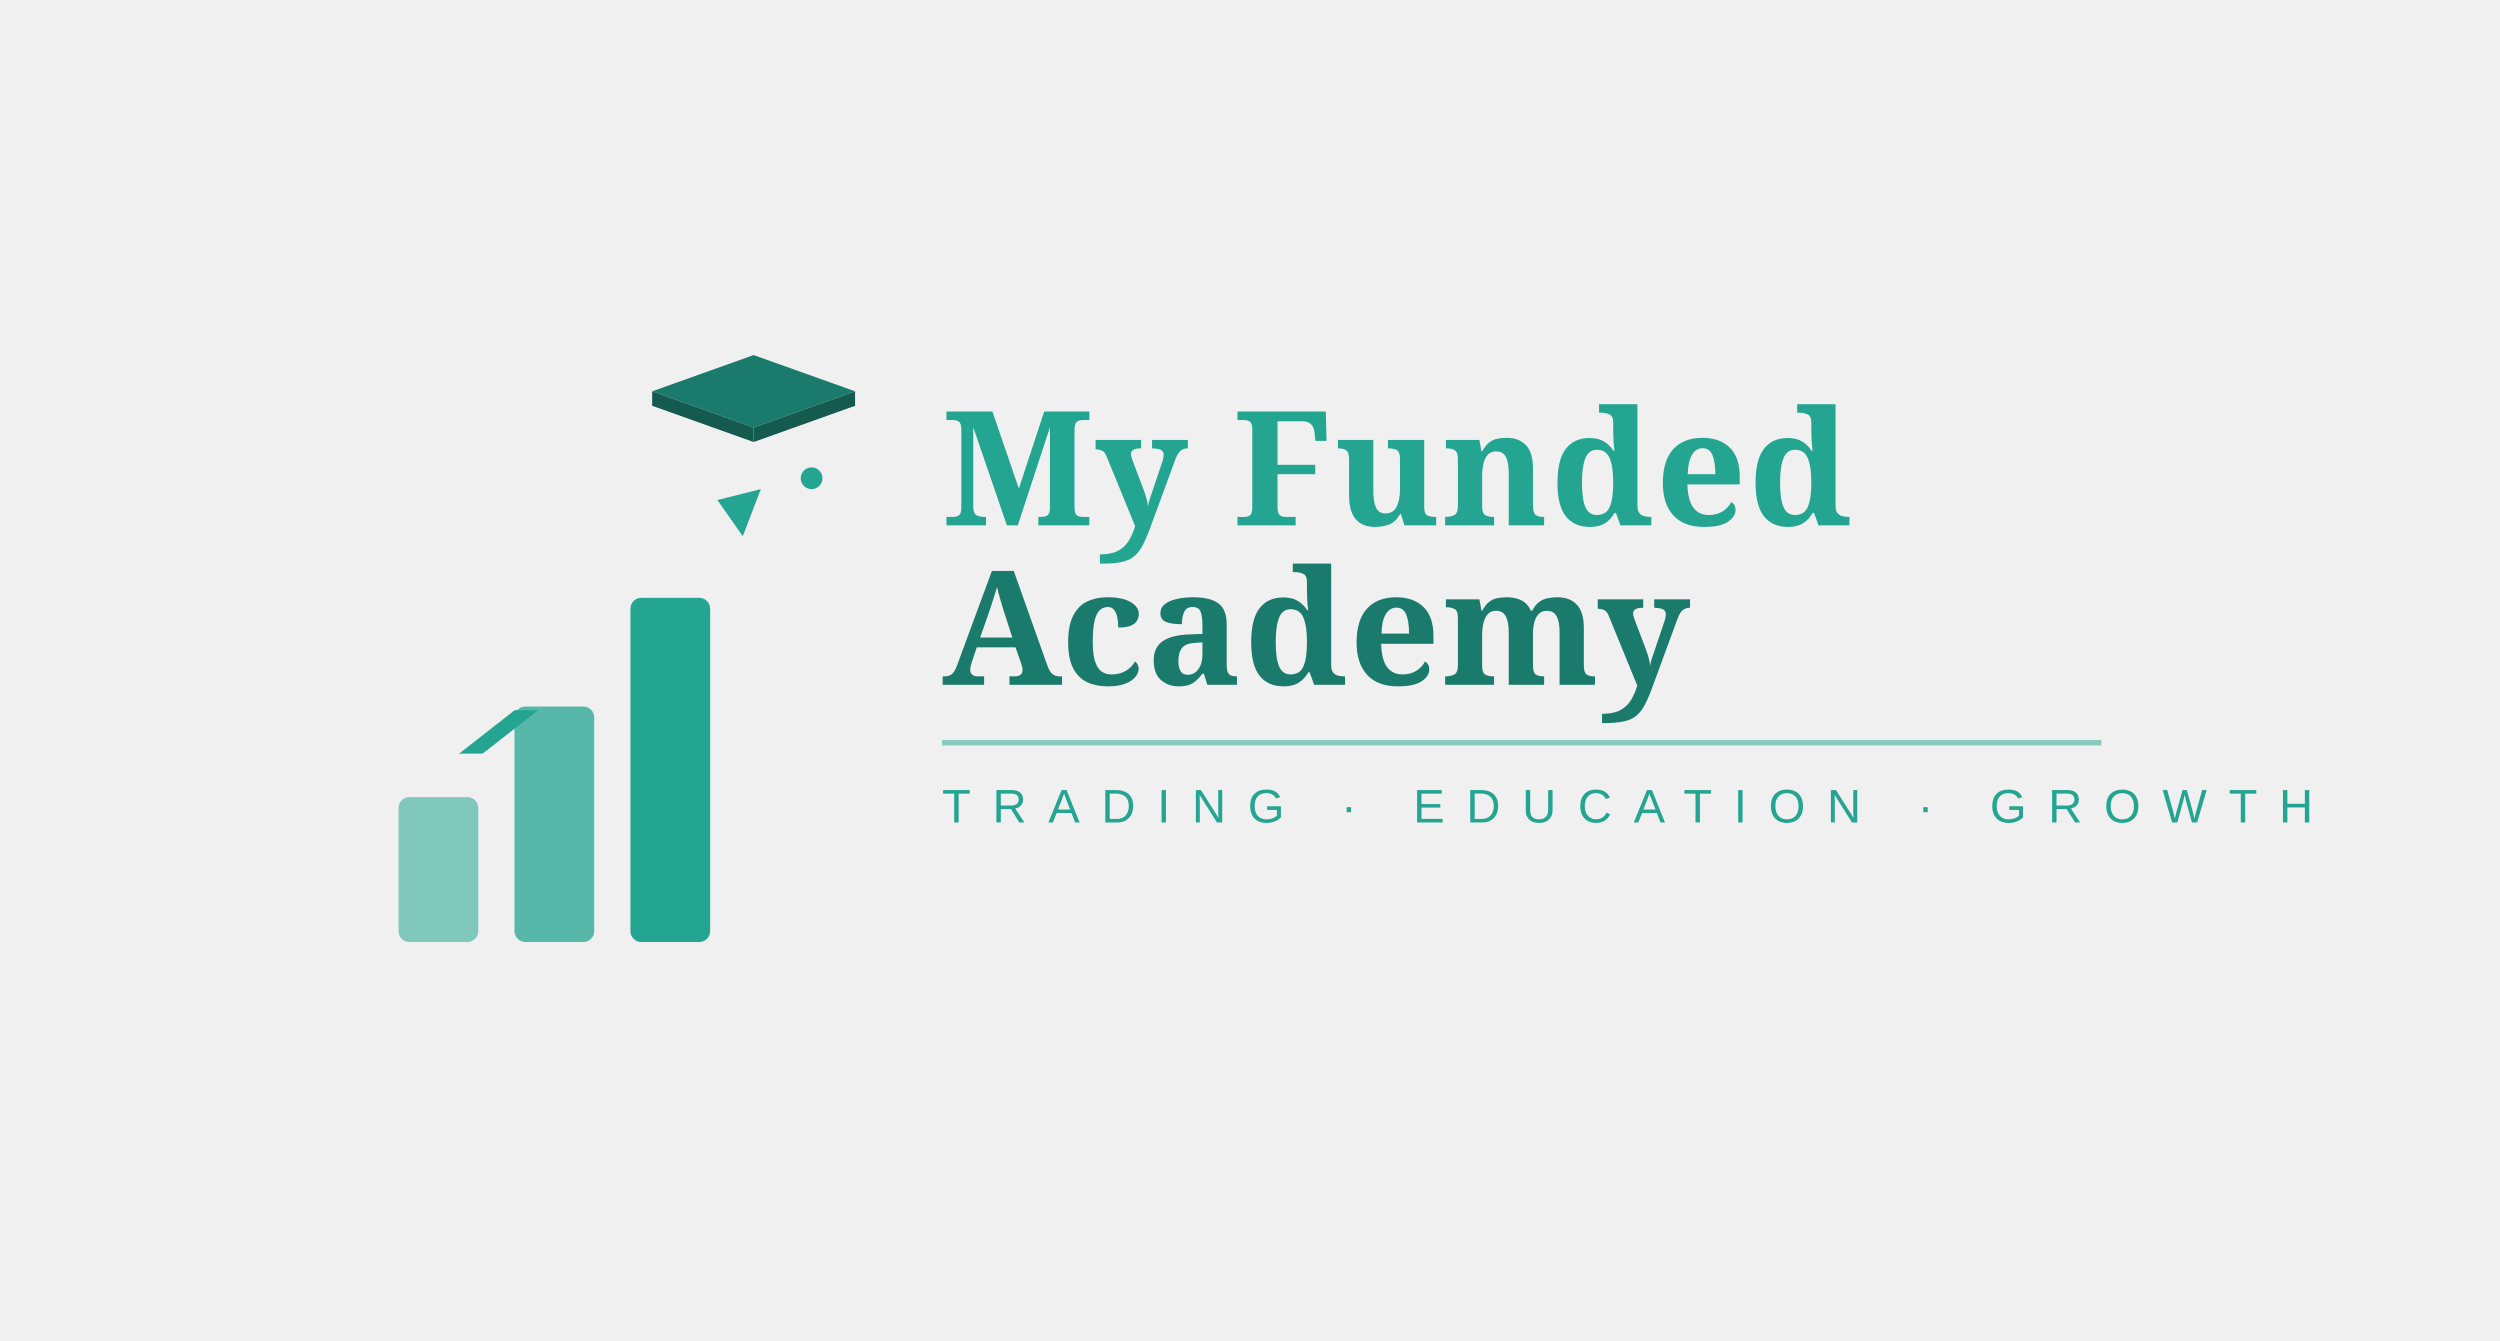
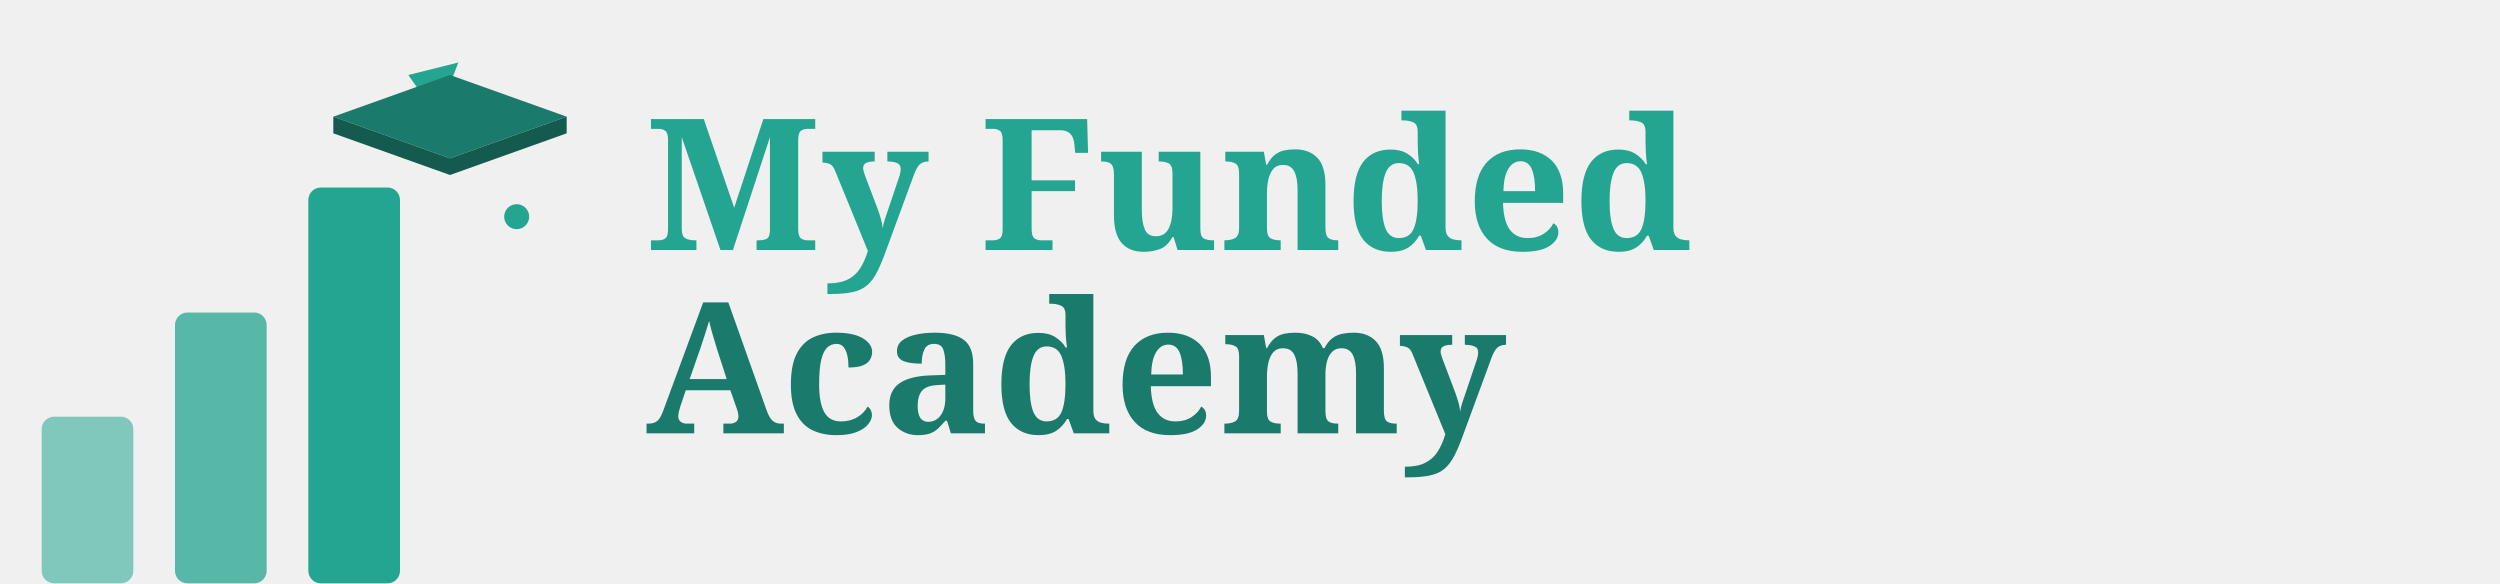
- <svg xmlns="http://www.w3.org/2000/svg" width="100%" viewBox="0 0 690 370" role="img" style="">
+ <svg xmlns="http://www.w3.org/2000/svg" width="100%" viewBox="0 0 600 140" role="img" style="">
  <defs>
-     <mask id="imagine-text-gaps-hjfe40" maskUnits="userSpaceOnUse">
-       <rect x="0" y="0" width="690" height="370" fill="white" />
+     <mask id="imagine-text-gaps-6vtvvm" maskUnits="userSpaceOnUse">
+       <rect x="0" y="0" width="600" height="140" fill="white" />
      <rect x="-4" y="-42" width="266.941" height="54" fill="black" rx="2" />
      <rect x="-6" y="2" width="220.973" height="54" fill="black" rx="2" />
-       <rect x="-4" y="68" width="392.422" height="19" fill="black" rx="2" />
    </mask>
  </defs>
-   <rect x="0" y="0" width="680" height="360" fill="transparent" style="fill:rgba(0, 0, 0, 0);stroke:none;color:rgb(255, 255, 255);stroke-width:1px;stroke-linecap:butt;stroke-linejoin:miter;opacity:1;font-family:&quot;Anthropic Sans&quot;, -apple-system, BlinkMacSystemFont, &quot;Segoe UI&quot;, sans-serif;font-size:16px;font-weight:400;text-anchor:start;dominant-baseline:auto" />
-   <g transform="translate(110, 90)" style="fill:rgb(0, 0, 0);stroke:none;color:rgb(255, 255, 255);stroke-width:1px;stroke-linecap:butt;stroke-linejoin:miter;opacity:1;font-family:&quot;Anthropic Sans&quot;, -apple-system, BlinkMacSystemFont, &quot;Segoe UI&quot;, sans-serif;font-size:16px;font-weight:400;text-anchor:start;dominant-baseline:auto">
+   <g transform="translate(10, 10)" style="fill:rgb(0, 0, 0);stroke:none;color:rgb(255, 255, 255);stroke-width:1px;stroke-linecap:butt;stroke-linejoin:miter;opacity:1;font-family:&quot;Anthropic Sans&quot;, -apple-system, BlinkMacSystemFont, &quot;Segoe UI&quot;, sans-serif;font-size:16px;font-weight:400;text-anchor:start;dominant-baseline:auto">
    <g transform="translate(0, 50)" style="fill:rgb(0, 0, 0);stroke:none;color:rgb(255, 255, 255);stroke-width:1px;stroke-linecap:butt;stroke-linejoin:miter;opacity:1;font-family:&quot;Anthropic Sans&quot;, -apple-system, BlinkMacSystemFont, &quot;Segoe UI&quot;, sans-serif;font-size:16px;font-weight:400;text-anchor:start;dominant-baseline:auto">
-       <rect x="0" y="80" width="22" height="40" rx="3" fill="#24A592" opacity="0.55" style="fill:rgb(36, 165, 146);stroke:none;color:rgb(255, 255, 255);stroke-width:1px;stroke-linecap:butt;stroke-linejoin:miter;opacity:0.55;font-family:&quot;Anthropic Sans&quot;, -apple-system, BlinkMacSystemFont, &quot;Segoe UI&quot;, sans-serif;font-size:16px;font-weight:400;text-anchor:start;dominant-baseline:auto" />
-       <rect x="32" y="55" width="22" height="65" rx="3" fill="#24A592" opacity="0.75" style="fill:rgb(36, 165, 146);stroke:none;color:rgb(255, 255, 255);stroke-width:1px;stroke-linecap:butt;stroke-linejoin:miter;opacity:0.75;font-family:&quot;Anthropic Sans&quot;, -apple-system, BlinkMacSystemFont, &quot;Segoe UI&quot;, sans-serif;font-size:16px;font-weight:400;text-anchor:start;dominant-baseline:auto" />
-       <rect x="64" y="25" width="22" height="95" rx="3" fill="#24A592" style="fill:rgb(36, 165, 146);stroke:none;color:rgb(255, 255, 255);stroke-width:1px;stroke-linecap:butt;stroke-linejoin:miter;opacity:1;font-family:&quot;Anthropic Sans&quot;, -apple-system, BlinkMacSystemFont, &quot;Segoe UI&quot;, sans-serif;font-size:16px;font-weight:400;text-anchor:start;dominant-baseline:auto" />
-       <path d="M 11 75 L 43 50 L 75 20 L 100 -5" fill="none" stroke="#24A592" stroke-width="4" stroke-linecap="round" stroke-linejoin="round" mask="url(#imagine-text-gaps-hjfe40)" style="fill:none;stroke:rgb(36, 165, 146);color:rgb(255, 255, 255);stroke-width:4px;stroke-linecap:round;stroke-linejoin:round;opacity:1;font-family:&quot;Anthropic Sans&quot;, -apple-system, BlinkMacSystemFont, &quot;Segoe UI&quot;, sans-serif;font-size:16px;font-weight:400;text-anchor:start;dominant-baseline:auto" />
-       <polygon points="100,-5 88,-2 95,8" fill="#24A592" style="fill:rgb(36, 165, 146);stroke:none;color:rgb(255, 255, 255);stroke-width:1px;stroke-linecap:butt;stroke-linejoin:miter;opacity:1;font-family:&quot;Anthropic Sans&quot;, -apple-system, BlinkMacSystemFont, &quot;Segoe UI&quot;, sans-serif;font-size:16px;font-weight:400;text-anchor:start;dominant-baseline:auto" />
+       <rect x="0" y="40" width="22" height="40" rx="3" fill="#24A592" opacity="0.55" style="fill:rgb(36, 165, 146);stroke:none;color:rgb(255, 255, 255);stroke-width:1px;stroke-linecap:butt;stroke-linejoin:miter;opacity:0.55;font-family:&quot;Anthropic Sans&quot;, -apple-system, BlinkMacSystemFont, &quot;Segoe UI&quot;, sans-serif;font-size:16px;font-weight:400;text-anchor:start;dominant-baseline:auto" />
+       <rect x="32" y="15" width="22" height="65" rx="3" fill="#24A592" opacity="0.75" style="fill:rgb(36, 165, 146);stroke:none;color:rgb(255, 255, 255);stroke-width:1px;stroke-linecap:butt;stroke-linejoin:miter;opacity:0.75;font-family:&quot;Anthropic Sans&quot;, -apple-system, BlinkMacSystemFont, &quot;Segoe UI&quot;, sans-serif;font-size:16px;font-weight:400;text-anchor:start;dominant-baseline:auto" />
+       <rect x="64" y="-15" width="22" height="95" rx="3" fill="#24A592" style="fill:rgb(36, 165, 146);stroke:none;color:rgb(255, 255, 255);stroke-width:1px;stroke-linecap:butt;stroke-linejoin:miter;opacity:1;font-family:&quot;Anthropic Sans&quot;, -apple-system, BlinkMacSystemFont, &quot;Segoe UI&quot;, sans-serif;font-size:16px;font-weight:400;text-anchor:start;dominant-baseline:auto" />
+       <path d="M 11 35 L 43 10 L 75 -20 L 100 -45" fill="none" stroke="#24A592" stroke-width="4" stroke-linecap="round" stroke-linejoin="round" mask="url(#imagine-text-gaps-6vtvvm)" style="fill:none;stroke:rgb(36, 165, 146);color:rgb(255, 255, 255);stroke-width:4px;stroke-linecap:round;stroke-linejoin:round;opacity:1;font-family:&quot;Anthropic Sans&quot;, -apple-system, BlinkMacSystemFont, &quot;Segoe UI&quot;, sans-serif;font-size:16px;font-weight:400;text-anchor:start;dominant-baseline:auto" />
+       <polygon points="100,-45 88,-42 95,-32" fill="#24A592" style="fill:rgb(36, 165, 146);stroke:none;color:rgb(255, 255, 255);stroke-width:1px;stroke-linecap:butt;stroke-linejoin:miter;opacity:1;font-family:&quot;Anthropic Sans&quot;, -apple-system, BlinkMacSystemFont, &quot;Segoe UI&quot;, sans-serif;font-size:16px;font-weight:400;text-anchor:start;dominant-baseline:auto" />
    </g>
    <g transform="translate(40, 0)" style="fill:rgb(0, 0, 0);stroke:none;color:rgb(255, 255, 255);stroke-width:1px;stroke-linecap:butt;stroke-linejoin:miter;opacity:1;font-family:&quot;Anthropic Sans&quot;, -apple-system, BlinkMacSystemFont, &quot;Segoe UI&quot;, sans-serif;font-size:16px;font-weight:400;text-anchor:start;dominant-baseline:auto">
      <polygon points="30,18 58,8 86,18 58,28" fill="#1a7a6b" style="fill:rgb(26, 122, 107);stroke:none;color:rgb(255, 255, 255);stroke-width:1px;stroke-linecap:butt;stroke-linejoin:miter;opacity:1;font-family:&quot;Anthropic Sans&quot;, -apple-system, BlinkMacSystemFont, &quot;Segoe UI&quot;, sans-serif;font-size:16px;font-weight:400;text-anchor:start;dominant-baseline:auto" />
      <polygon points="30,18 58,28 58,32 30,22" fill="#145a4f" style="fill:rgb(20, 90, 79);stroke:none;color:rgb(255, 255, 255);stroke-width:1px;stroke-linecap:butt;stroke-linejoin:miter;opacity:1;font-family:&quot;Anthropic Sans&quot;, -apple-system, BlinkMacSystemFont, &quot;Segoe UI&quot;, sans-serif;font-size:16px;font-weight:400;text-anchor:start;dominant-baseline:auto" />
      <polygon points="86,18 58,28 58,32 86,22" fill="#145a4f" style="fill:rgb(20, 90, 79);stroke:none;color:rgb(255, 255, 255);stroke-width:1px;stroke-linecap:butt;stroke-linejoin:miter;opacity:1;font-family:&quot;Anthropic Sans&quot;, -apple-system, BlinkMacSystemFont, &quot;Segoe UI&quot;, sans-serif;font-size:16px;font-weight:400;text-anchor:start;dominant-baseline:auto" />
-       <path d="M 82 22 L 82 38 Q 82 42 78 42 Q 74 42 74 38" fill="none" stroke="#1a7a6b" stroke-width="2.5" stroke-linecap="round" mask="url(#imagine-text-gaps-hjfe40)" style="fill:none;stroke:rgb(26, 122, 107);color:rgb(255, 255, 255);stroke-width:2.5px;stroke-linecap:round;stroke-linejoin:miter;opacity:1;font-family:&quot;Anthropic Sans&quot;, -apple-system, BlinkMacSystemFont, &quot;Segoe UI&quot;, sans-serif;font-size:16px;font-weight:400;text-anchor:start;dominant-baseline:auto" />
+       <path d="M 82 22 L 82 38 Q 82 42 78 42 Q 74 42 74 38" fill="none" stroke="#1a7a6b" stroke-width="2.5" stroke-linecap="round" mask="url(#imagine-text-gaps-6vtvvm)" style="fill:none;stroke:rgb(26, 122, 107);color:rgb(255, 255, 255);stroke-width:2.5px;stroke-linecap:round;stroke-linejoin:miter;opacity:1;font-family:&quot;Anthropic Sans&quot;, -apple-system, BlinkMacSystemFont, &quot;Segoe UI&quot;, sans-serif;font-size:16px;font-weight:400;text-anchor:start;dominant-baseline:auto" />
      <circle cx="74" cy="42" r="3" fill="#24A592" style="fill:rgb(36, 165, 146);stroke:none;color:rgb(255, 255, 255);stroke-width:1px;stroke-linecap:butt;stroke-linejoin:miter;opacity:1;font-family:&quot;Anthropic Sans&quot;, -apple-system, BlinkMacSystemFont, &quot;Segoe UI&quot;, sans-serif;font-size:16px;font-weight:400;text-anchor:start;dominant-baseline:auto" />
    </g>
  </g>
-   <g transform="translate(260, 145)" style="fill:rgb(0, 0, 0);stroke:none;color:rgb(255, 255, 255);stroke-width:1px;stroke-linecap:butt;stroke-linejoin:miter;opacity:1;font-family:&quot;Anthropic Sans&quot;, -apple-system, BlinkMacSystemFont, &quot;Segoe UI&quot;, sans-serif;font-size:16px;font-weight:400;text-anchor:start;dominant-baseline:auto">
+   <g transform="translate(155, 60)" style="fill:rgb(0, 0, 0);stroke:none;color:rgb(255, 255, 255);stroke-width:1px;stroke-linecap:butt;stroke-linejoin:miter;opacity:1;font-family:&quot;Anthropic Sans&quot;, -apple-system, BlinkMacSystemFont, &quot;Segoe UI&quot;, sans-serif;font-size:16px;font-weight:400;text-anchor:start;dominant-baseline:auto">
    <text x="0" y="0" font-family="Georgia, serif" font-size="44" font-weight="700" fill="#24A592" letter-spacing="0.5" style="fill:rgb(36, 165, 146);stroke:none;color:rgb(255, 255, 255);stroke-width:1px;stroke-linecap:butt;stroke-linejoin:miter;opacity:1;font-family:Georgia, serif;font-size:44px;font-weight:700;text-anchor:start;dominant-baseline:auto">My Funded</text>
    <text x="0" y="44" font-family="Georgia, serif" font-size="44" font-weight="700" fill="#1a7a6b" letter-spacing="0.5" style="fill:rgb(26, 122, 107);stroke:none;color:rgb(255, 255, 255);stroke-width:1px;stroke-linecap:butt;stroke-linejoin:miter;opacity:1;font-family:Georgia, serif;font-size:44px;font-weight:700;text-anchor:start;dominant-baseline:auto">Academy</text>
-     <line x1="0" y1="60" x2="320" y2="60" stroke="#24A592" stroke-width="1.5" opacity="0.5" style="fill:rgb(0, 0, 0);stroke:rgb(36, 165, 146);color:rgb(255, 255, 255);stroke-width:1.5px;stroke-linecap:butt;stroke-linejoin:miter;opacity:0.5;font-family:&quot;Anthropic Sans&quot;, -apple-system, BlinkMacSystemFont, &quot;Segoe UI&quot;, sans-serif;font-size:16px;font-weight:400;text-anchor:start;dominant-baseline:auto" />
-     <text x="0" y="82" font-family="Arial, sans-serif" font-size="13" font-weight="400" fill="#24A592" letter-spacing="6" style="fill:rgb(36, 165, 146);stroke:none;color:rgb(255, 255, 255);stroke-width:1px;stroke-linecap:butt;stroke-linejoin:miter;opacity:1;font-family:Arial, sans-serif;font-size:13px;font-weight:400;text-anchor:start;dominant-baseline:auto">TRADING · EDUCATION · GROWTH</text>
  </g>
</svg>
